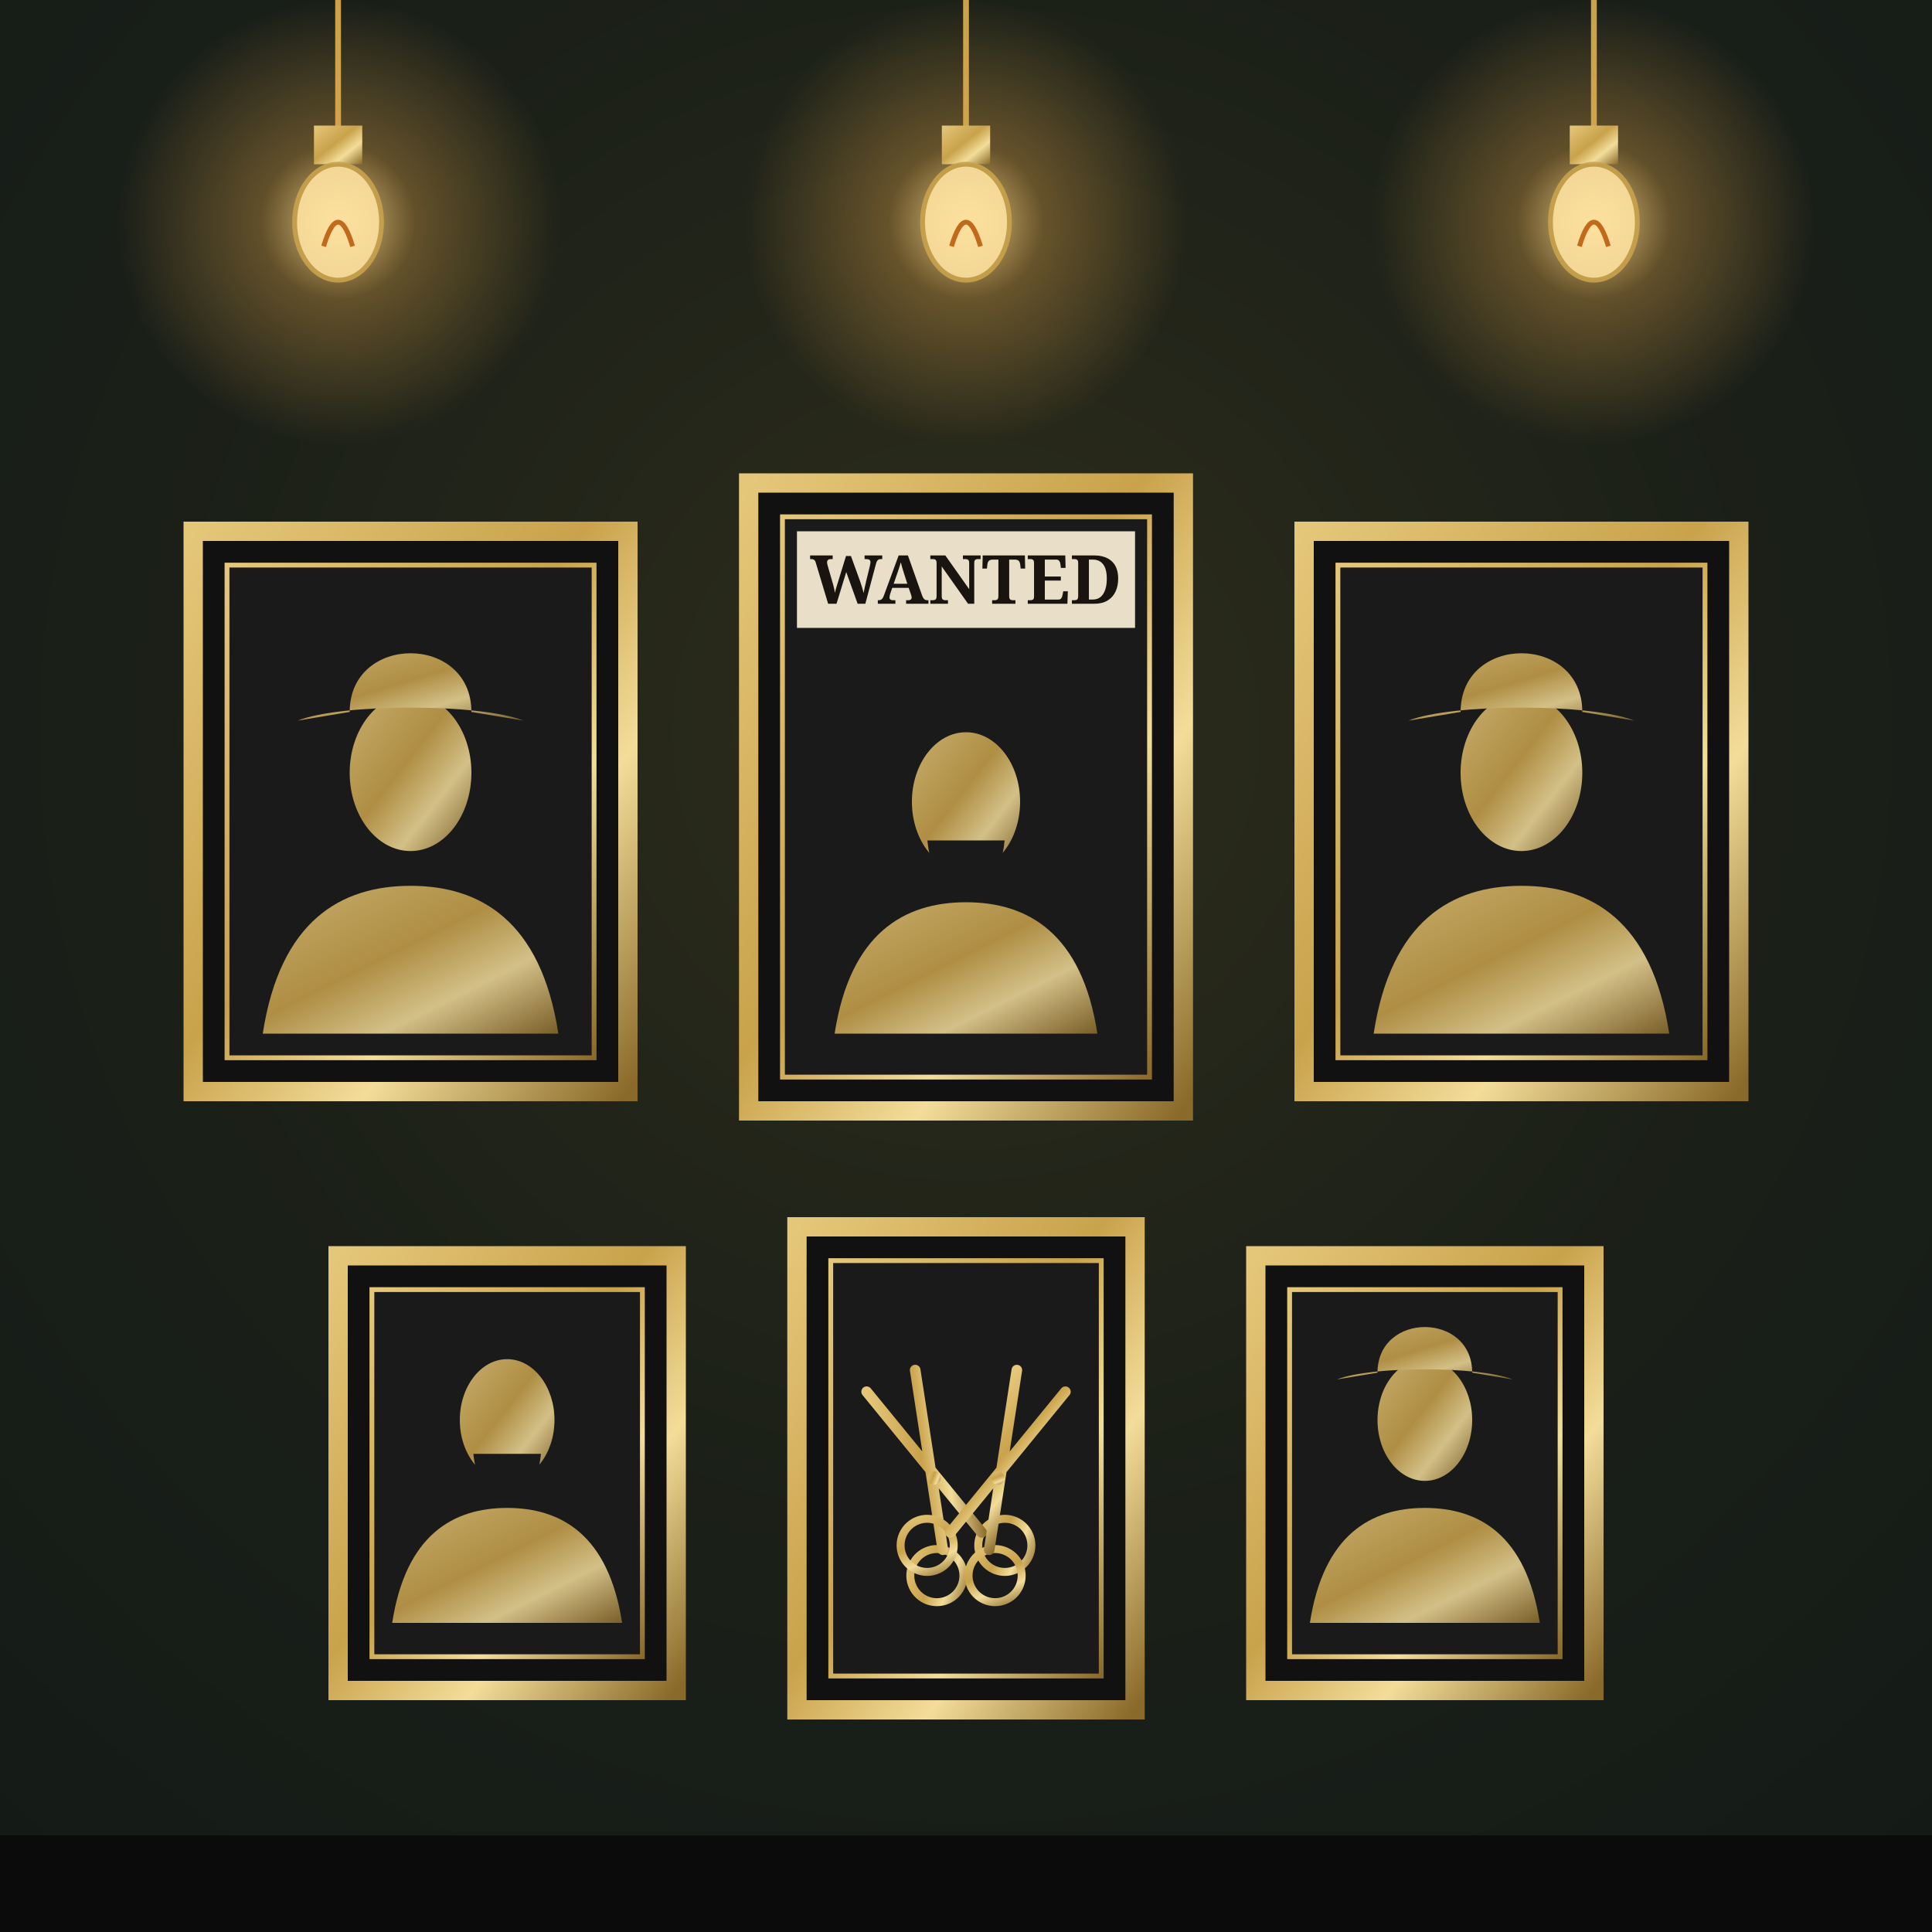
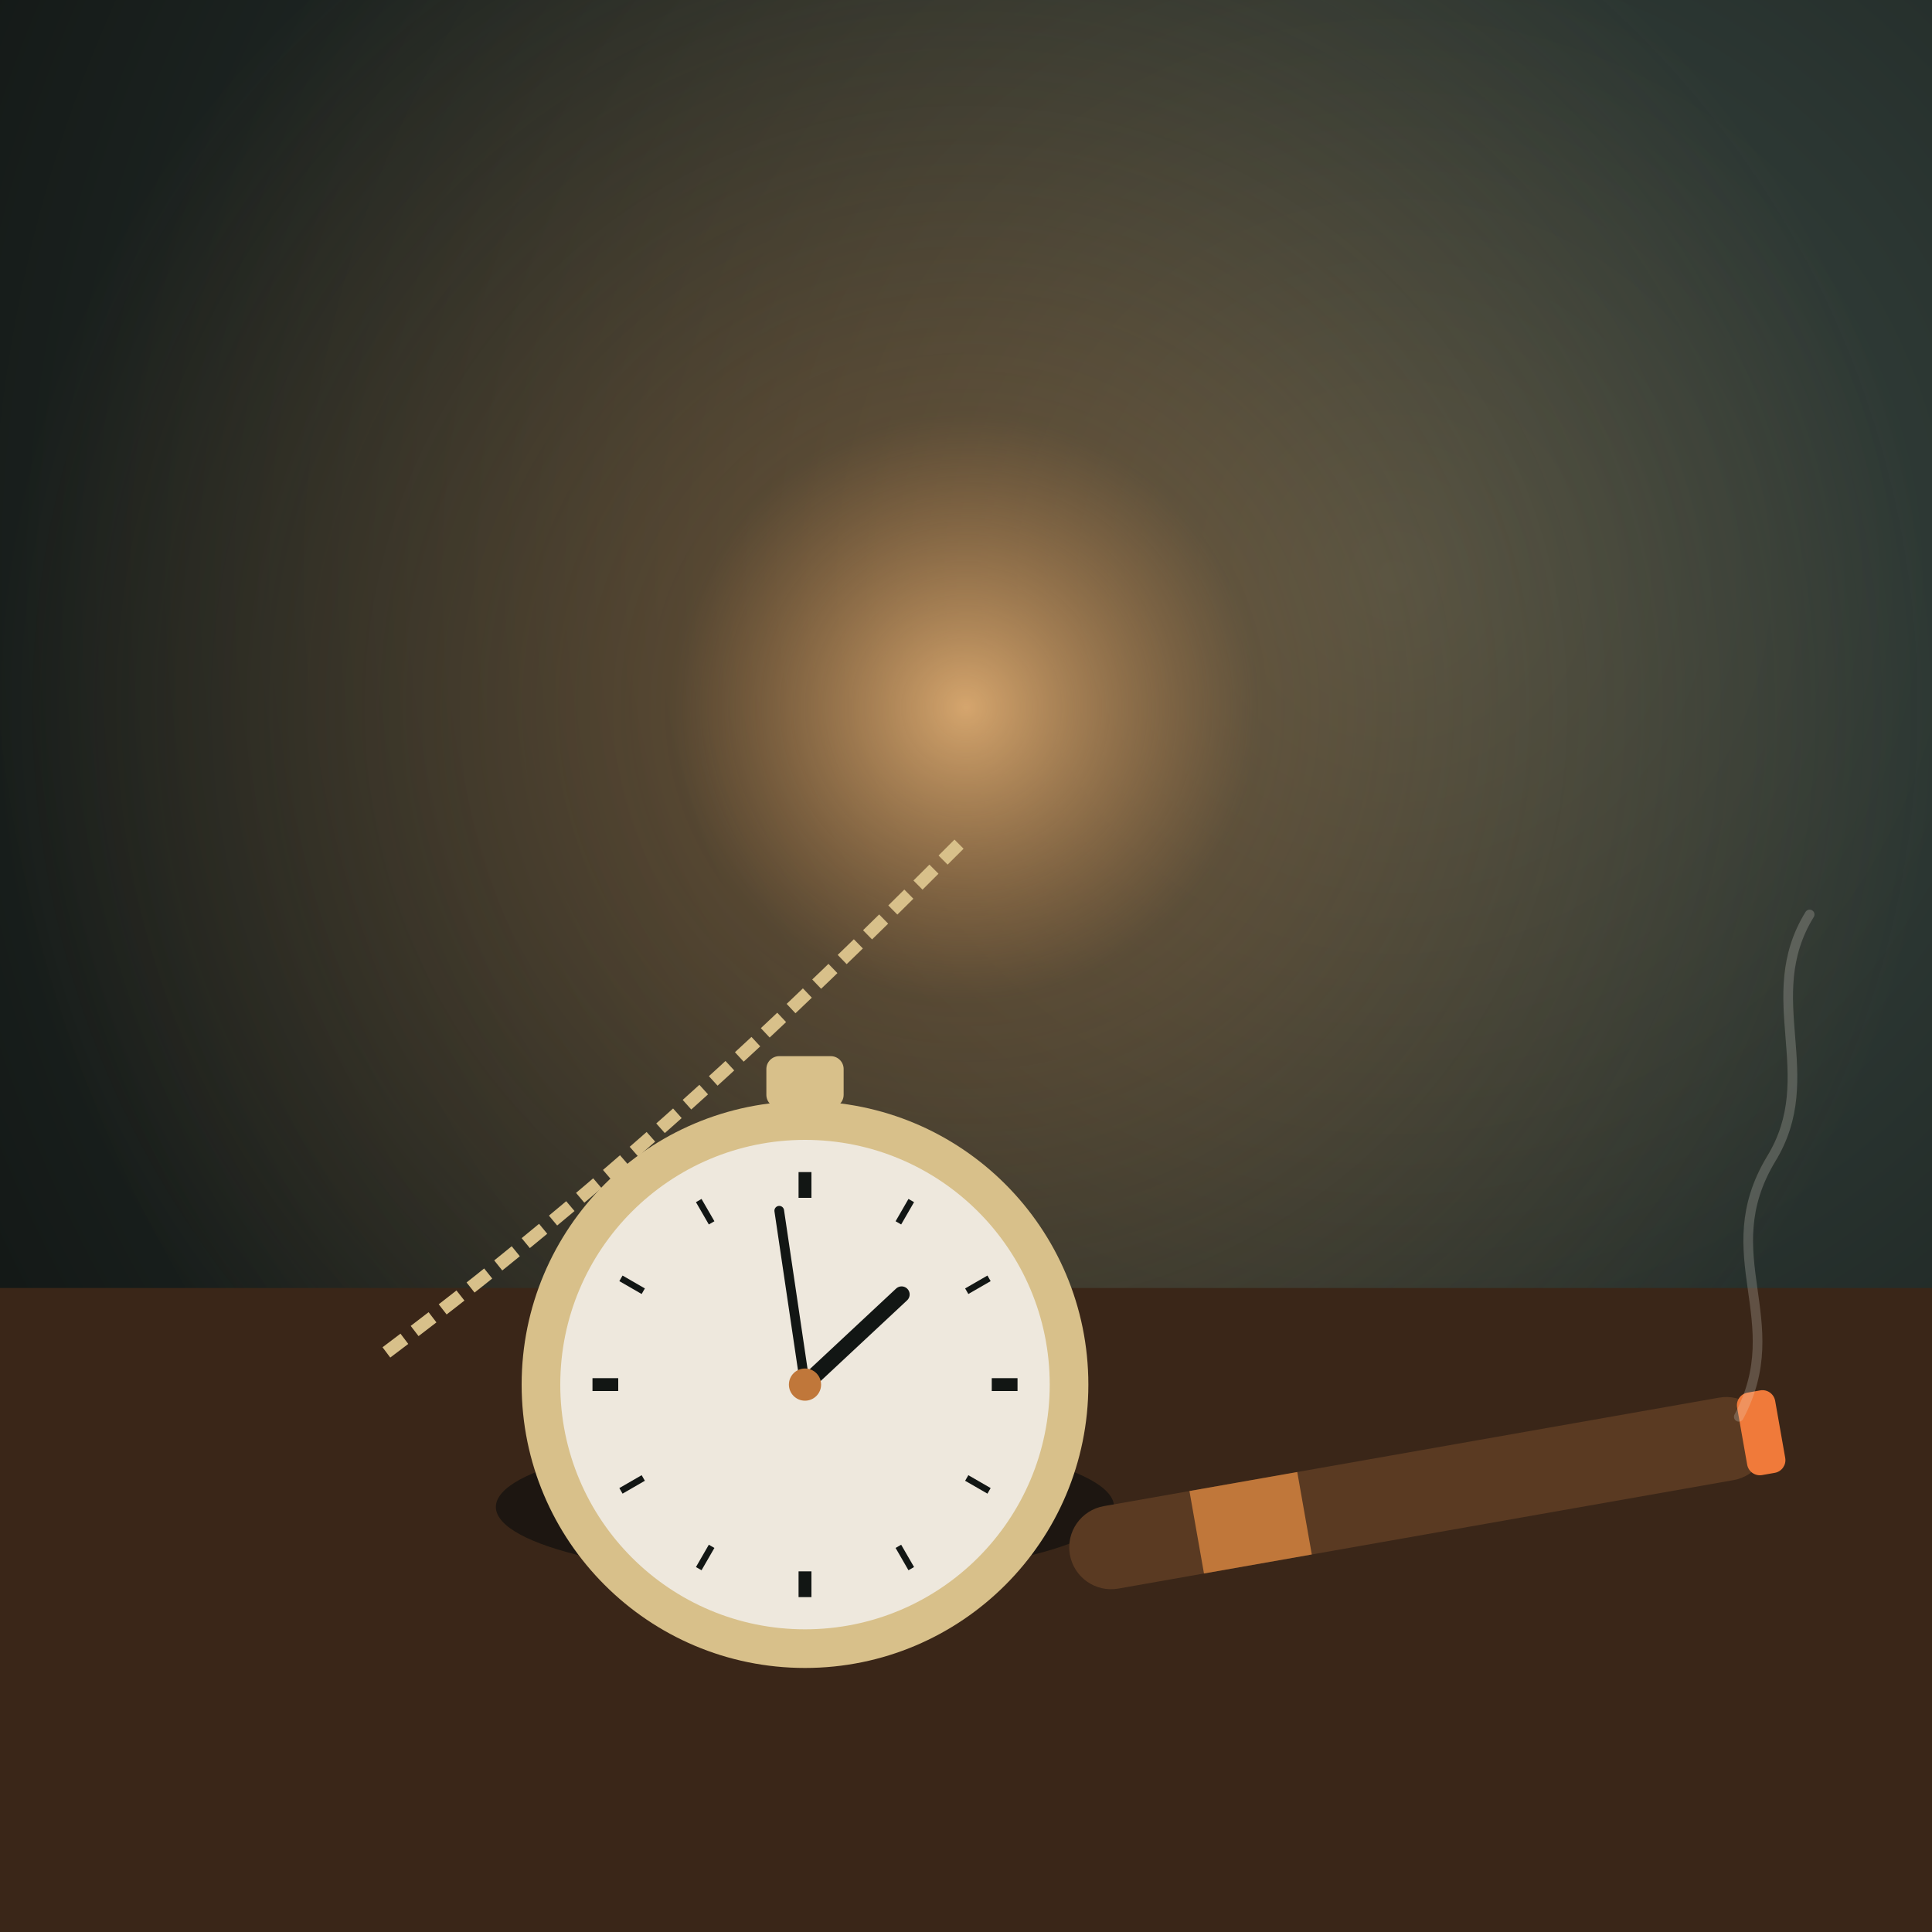
- <svg xmlns="http://www.w3.org/2000/svg" viewBox="0 0 400 400" role="img">
+ <svg xmlns="http://www.w3.org/2000/svg" viewBox="0 0 600 600" role="img">
  <defs>
-     <linearGradient id="gold" x1="0" y1="0" x2="1" y2="1">
-       <stop offset="0" stop-color="#E5C77A" />
-       <stop offset=".45" stop-color="#C9A24B" />
-       <stop offset=".7" stop-color="#F3DD9A" />
-       <stop offset="1" stop-color="#8A6A2A" />
+     <linearGradient id="g8skin" x1="0" y1="0" x2="1" y2="0">
+       <stop offset="0" stop-color="#171413" />
+       <stop offset=".6" stop-color="#2E2521" />
+       <stop offset=".9" stop-color="#5E4739" />
+       <stop offset="1" stop-color="#8A6448" />
    </linearGradient>
-     <linearGradient id="goldv" x1="0" y1="0" x2="0" y2="1">
-       <stop offset="0" stop-color="#E5C77A" />
-       <stop offset=".5" stop-color="#C9A24B" />
-       <stop offset="1" stop-color="#7A5C22" />
+     <linearGradient id="g8neck" x1="0" y1="0" x2="1" y2="0">
+       <stop offset="0" stop-color="#100E0D" />
+       <stop offset="1" stop-color="#2A221E" />
    </linearGradient>
-     <radialGradient id="glow" cx=".5" cy=".38" r=".75">
-       <stop offset="0" stop-color="#3B2D14" />
-       <stop offset=".55" stop-color="#17130C" />
-       <stop offset="1" stop-color="#0B0B0B" />
+     <linearGradient id="g8hair" x1="0" y1="0" x2="1" y2="1">
+       <stop offset="0" stop-color="#090807" />
+       <stop offset=".7" stop-color="#16110E" />
+       <stop offset="1" stop-color="#2A1D15" />
+     </linearGradient>
+     <linearGradient id="g8coat" x1="0" y1="0" x2="1" y2="0">
+       <stop offset="0" stop-color="#0E1211" />
+       <stop offset=".6" stop-color="#1A2120" />
+       <stop offset="1" stop-color="#2C3633" />
+     </linearGradient>
+     <linearGradient id="g8hat" x1="0" y1="0" x2="1" y2="0">
+       <stop offset="0" stop-color="#1A1E1C" />
+       <stop offset="1" stop-color="#3E4541" />
+     </linearGradient>
+     <linearGradient id="g8steel" x1="0" y1="0" x2="1" y2="1">
+       <stop offset="0" stop-color="#E4E6E2" />
+       <stop offset=".5" stop-color="#8E9490" />
+       <stop offset="1" stop-color="#4B514E" />
+     </linearGradient>
+     <radialGradient id="g8glow" cx=".72" cy=".3" r=".8">
+       <stop offset="0" stop-color="#3C4A44" />
+       <stop offset=".6" stop-color="#222B28" />
+       <stop offset="1" stop-color="#141917" />
    </radialGradient>
-     <radialGradient id="bulb" cx=".5" cy=".5" r=".5">
-       <stop offset="0" stop-color="#FFE7A8" stop-opacity=".9" />
-       <stop offset=".35" stop-color="#E5A94B" stop-opacity=".35" />
-       <stop offset="1" stop-color="#E5A94B" stop-opacity="0" />
+     <radialGradient id="g8lamp" cx=".5" cy=".5" r=".5">
+       <stop offset="0" stop-color="#F2B877" stop-opacity=".85" />
+       <stop offset=".3" stop-color="#C0773A" stop-opacity=".3" />
+       <stop offset="1" stop-color="#C0773A" stop-opacity="0" />
    </radialGradient>
-     <pattern id="hatch" width="5" height="5" patternUnits="userSpaceOnUse" patternTransform="rotate(45)">
-       <line x1="0" y1="0" x2="0" y2="5" stroke="#C9A24B" stroke-width=".9" opacity=".55" />
+     <pattern id="g8tweed" width="10" height="10" patternUnits="userSpaceOnUse">
+       <path d="M0 0 L5 5 L0 10 M5 0 L10 5 L5 10" fill="none" stroke="#6A706B" stroke-width="1" opacity=".55" />
    </pattern>
-     <pattern id="hatchd" width="3.2" height="3.2" patternUnits="userSpaceOnUse" patternTransform="rotate(-35)">
-       <line x1="0" y1="0" x2="0" y2="3.2" stroke="#C9A24B" stroke-width=".8" opacity=".5" />
+     <pattern id="g8pin" width="11" height="11" patternUnits="userSpaceOnUse">
+       <line x1="1" y1="0" x2="1" y2="11" stroke="#59625D" stroke-width=".8" opacity=".7" />
    </pattern>
-     <pattern id="pin" width="9" height="9" patternUnits="userSpaceOnUse">
-       <rect width="9" height="9" fill="#121212" />
-       <line x1="1" y1="0" x2="1" y2="9" stroke="#C9A24B" stroke-width=".7" opacity=".55" />
+     <pattern id="g8stub" width="5" height="5" patternUnits="userSpaceOnUse">
+       <circle cx="2" cy="2" r=".9" fill="#050404" opacity=".8" />
    </pattern>
-     <pattern id="dots" width="4" height="4" patternUnits="userSpaceOnUse">
-       <circle cx="2" cy="2" r=".7" fill="#C9A24B" opacity=".55" />
-     </pattern>
+     <clipPath id="g8front">
+       <rect x="355" y="0" width="300" height="800" />
+     </clipPath>
  </defs>
-   <rect width="400" height="400" fill="#1F2E25" />
-   <rect width="400" height="400" fill="url(#glow)" opacity=".55" />
-   <line x1="70" y1="0" x2="70" y2="30" stroke="#C9A24B" stroke-width="1.2" />
-   <circle cx="70" cy="46" r="46" fill="url(#bulb)" />
-   <rect x="65" y="26" width="10" height="8" fill="url(#gold)" />
-   <ellipse cx="70" cy="46" rx="9" ry="12" fill="#FFE2A0" opacity=".9" stroke="#C9A24B" stroke-width="1" />
-   <path d="M67 51 q3 -10 6 0" fill="none" stroke="#C26A1B" stroke-width="1" />
-   <line x1="200" y1="0" x2="200" y2="30" stroke="#C9A24B" stroke-width="1.2" />
-   <circle cx="200" cy="46" r="46" fill="url(#bulb)" />
-   <rect x="195" y="26" width="10" height="8" fill="url(#gold)" />
-   <ellipse cx="200" cy="46" rx="9" ry="12" fill="#FFE2A0" opacity=".9" stroke="#C9A24B" stroke-width="1" />
-   <path d="M197 51 q3 -10 6 0" fill="none" stroke="#C26A1B" stroke-width="1" />
-   <line x1="330" y1="0" x2="330" y2="30" stroke="#C9A24B" stroke-width="1.2" />
-   <circle cx="330" cy="46" r="46" fill="url(#bulb)" />
-   <rect x="325" y="26" width="10" height="8" fill="url(#gold)" />
-   <ellipse cx="330" cy="46" rx="9" ry="12" fill="#FFE2A0" opacity=".9" stroke="#C9A24B" stroke-width="1" />
-   <path d="M327 51 q3 -10 6 0" fill="none" stroke="#C26A1B" stroke-width="1" />
-   <g transform="translate(40 110)">
-     <rect width="90" height="116" fill="#111" stroke="url(#gold)" stroke-width="4" />
-     <rect x="7" y="7" width="76" height="102" fill="#1a1a1a" stroke="url(#gold)" stroke-width="1" />
-     <g transform="translate(45 50) scale(0.9)" fill="url(#gold)" opacity=".85">
-       <path d="M-34 60 C-30 34 -16 26 0 26 C16 26 30 34 34 60 Z" />
-       <ellipse cx="0" cy="0" rx="14" ry="18" />
-       <path d="M-26 -12 C-16 -16 16 -16 26 -12 L14 -14 C14 -32 -14 -32 -14 -14 Z" />
-     </g>
+   <rect width="600" height="600" fill="url(#g8glow)" />
+   <circle cx="300" cy="220" r="300" fill="url(#g8lamp)" />
+   <rect x="0" y="400" width="600" height="200" fill="#3A2618" />
+   <path d="M120 420 C200 360 260 300 300 260" fill="none" stroke="#D8C08A" stroke-width="4" stroke-dasharray="7 4" />
+   <g transform="translate(250 450)">
+     <ellipse cx="0" cy="18" rx="96" ry="22" fill="#0A0C0B" opacity=".6" />
+     <circle cx="0" cy="-20" r="88" fill="#D8C08A" />
+     <circle cx="0" cy="-20" r="76" fill="#EEE8DD" />
+     <line x1="0" y1="-86" x2="0" y2="-78" stroke="#121614" stroke-width="4" />
+     <line x1="33" y1="-77.158" x2="29" y2="-70.229" stroke="#121614" stroke-width="2" />
+     <line x1="57.158" y1="-53" x2="50.229" y2="-49" stroke="#121614" stroke-width="2" />
+     <line x1="66" y1="-20" x2="58" y2="-20" stroke="#121614" stroke-width="4" />
+     <line x1="57.158" y1="13" x2="50.229" y2="9" stroke="#121614" stroke-width="2" />
+     <line x1="33" y1="37.158" x2="29" y2="30.229" stroke="#121614" stroke-width="2" />
+     <line x1="8.082668874372531e-15" y1="46" x2="7.102951435054649e-15" y2="38" stroke="#121614" stroke-width="4" />
+     <line x1="-33" y1="37.158" x2="-29" y2="30.229" stroke="#121614" stroke-width="2" />
+     <line x1="-57.158" y1="13" x2="-50.229" y2="9" stroke="#121614" stroke-width="2" />
+     <line x1="-66" y1="-20" x2="-58" y2="-20" stroke="#121614" stroke-width="4" />
+     <line x1="-57.158" y1="-53" x2="-50.229" y2="-49" stroke="#121614" stroke-width="2" />
+     <line x1="-33" y1="-77.158" x2="-29" y2="-70.229" stroke="#121614" stroke-width="2" />
+     <line x1="0" y1="-20" x2="30" y2="-48" stroke="#121614" stroke-width="5" stroke-linecap="round" />
+     <line x1="0" y1="-20" x2="-8" y2="-74" stroke="#121614" stroke-width="3" stroke-linecap="round" />
+     <circle cx="0" cy="-20" r="5" fill="#C0773A" />
+     <rect x="-12" y="-122" width="24" height="16" rx="4" fill="#D8C08A" />
  </g>
-   <g transform="translate(155 100)">
-     <rect width="90" height="130" fill="#111" stroke="url(#gold)" stroke-width="4" />
-     <rect x="7" y="7" width="76" height="116" fill="#1a1a1a" stroke="url(#gold)" stroke-width="1" />
-     <rect x="10" y="10" width="70" height="20" fill="#E9DFC8" />
-     <text x="45" y="25" text-anchor="middle" font-family="Georgia, serif" font-weight="700" font-size="14" fill="#1a1410">WANTED</text>
-     <g transform="translate(45 66) scale(0.8)" fill="url(#gold)" opacity=".85">
-       <path d="M-34 60 C-30 34 -16 26 0 26 C16 26 30 34 34 60 Z" />
-       <ellipse cx="0" cy="0" rx="14" ry="18" />
-       <path d="M-10 10 C-8 30 8 30 10 10 Z" fill="#1a1a1a" />
-     </g>
+   <g transform="translate(330 470) rotate(-10)">
+     <rect width="220" height="26" rx="13" fill="#5A3A22" />
+     <rect x="40" width="34" height="26" fill="#C0773A" />
+     <rect x="212" width="12" height="26" rx="4" fill="#F07A3A" />
  </g>
-   <g transform="translate(270 110)">
-     <rect width="90" height="116" fill="#111" stroke="url(#gold)" stroke-width="4" />
-     <rect x="7" y="7" width="76" height="102" fill="#1a1a1a" stroke="url(#gold)" stroke-width="1" />
-     <g transform="translate(45 50) scale(0.9)" fill="url(#gold)" opacity=".85">
-       <path d="M-34 60 C-30 34 -16 26 0 26 C16 26 30 34 34 60 Z" />
-       <ellipse cx="0" cy="0" rx="14" ry="18" />
-       <path d="M-26 -12 C-16 -16 16 -16 26 -12 L14 -14 C14 -32 -14 -32 -14 -14 Z" />
-     </g>
-   </g>
-   <g transform="translate(70 260)">
-     <rect width="70" height="90" fill="#111" stroke="url(#gold)" stroke-width="4" />
-     <rect x="7" y="7" width="56" height="76" fill="#1a1a1a" stroke="url(#gold)" stroke-width="1" />
-     <g transform="translate(35 34) scale(0.7)" fill="url(#gold)" opacity=".85">
-       <path d="M-34 60 C-30 34 -16 26 0 26 C16 26 30 34 34 60 Z" />
-       <ellipse cx="0" cy="0" rx="14" ry="18" />
-       <path d="M-10 10 C-8 30 8 30 10 10 Z" fill="#1a1a1a" />
-     </g>
-   </g>
-   <g transform="translate(165 254)">
-     <rect width="70" height="100" fill="#111" stroke="url(#gold)" stroke-width="4" />
-     <rect x="7" y="7" width="56" height="86" fill="#1a1a1a" stroke="url(#gold)" stroke-width="1" />
-     <g transform="translate(35 52) scale(.55)">
-       <g transform="translate(-12 0) rotate(-24) scale(1)" fill="none" stroke="url(#gold)" stroke-width="3" stroke-linejoin="round" stroke-linecap="round">
-         <circle cx="-14" cy="34" r="10" />
-         <circle cx="14" cy="34" r="10" />
-         <path d="M-8 26 L10 -40 M8 26 L-10 -40" stroke-width="4" />
-         <circle cx="0" cy="0" r="2.5" fill="url(#gold)" stroke="none" />
-       </g>
-       <g transform="translate(12 0) rotate(24) scale(1)" fill="none" stroke="url(#gold)" stroke-width="3" stroke-linejoin="round" stroke-linecap="round">
-         <circle cx="-14" cy="34" r="10" />
-         <circle cx="14" cy="34" r="10" />
-         <path d="M-8 26 L10 -40 M8 26 L-10 -40" stroke-width="4" />
-         <circle cx="0" cy="0" r="2.5" fill="url(#gold)" stroke="none" />
-       </g>
-     </g>
-   </g>
-   <g transform="translate(260 260)">
-     <rect width="70" height="90" fill="#111" stroke="url(#gold)" stroke-width="4" />
-     <rect x="7" y="7" width="56" height="76" fill="#1a1a1a" stroke="url(#gold)" stroke-width="1" />
-     <g transform="translate(35 34) scale(0.7)" fill="url(#gold)" opacity=".85">
-       <path d="M-34 60 C-30 34 -16 26 0 26 C16 26 30 34 34 60 Z" />
-       <ellipse cx="0" cy="0" rx="14" ry="18" />
-       <path d="M-26 -12 C-16 -16 16 -16 26 -12 L14 -14 C14 -32 -14 -32 -14 -14 Z" />
-     </g>
-   </g>
-   <rect x="0" y="380" width="400" height="20" fill="#0B0B0B" />
-   <path d="M0 380 L400 380" stroke="url(#gold)" stroke-width="2" />
+   <path d="M540 440 C556 410 532 390 550 360 C566 334 546 310 562 284" fill="none" stroke="#EEE8DD" stroke-width="3" opacity=".22" stroke-linecap="round" />
</svg>
